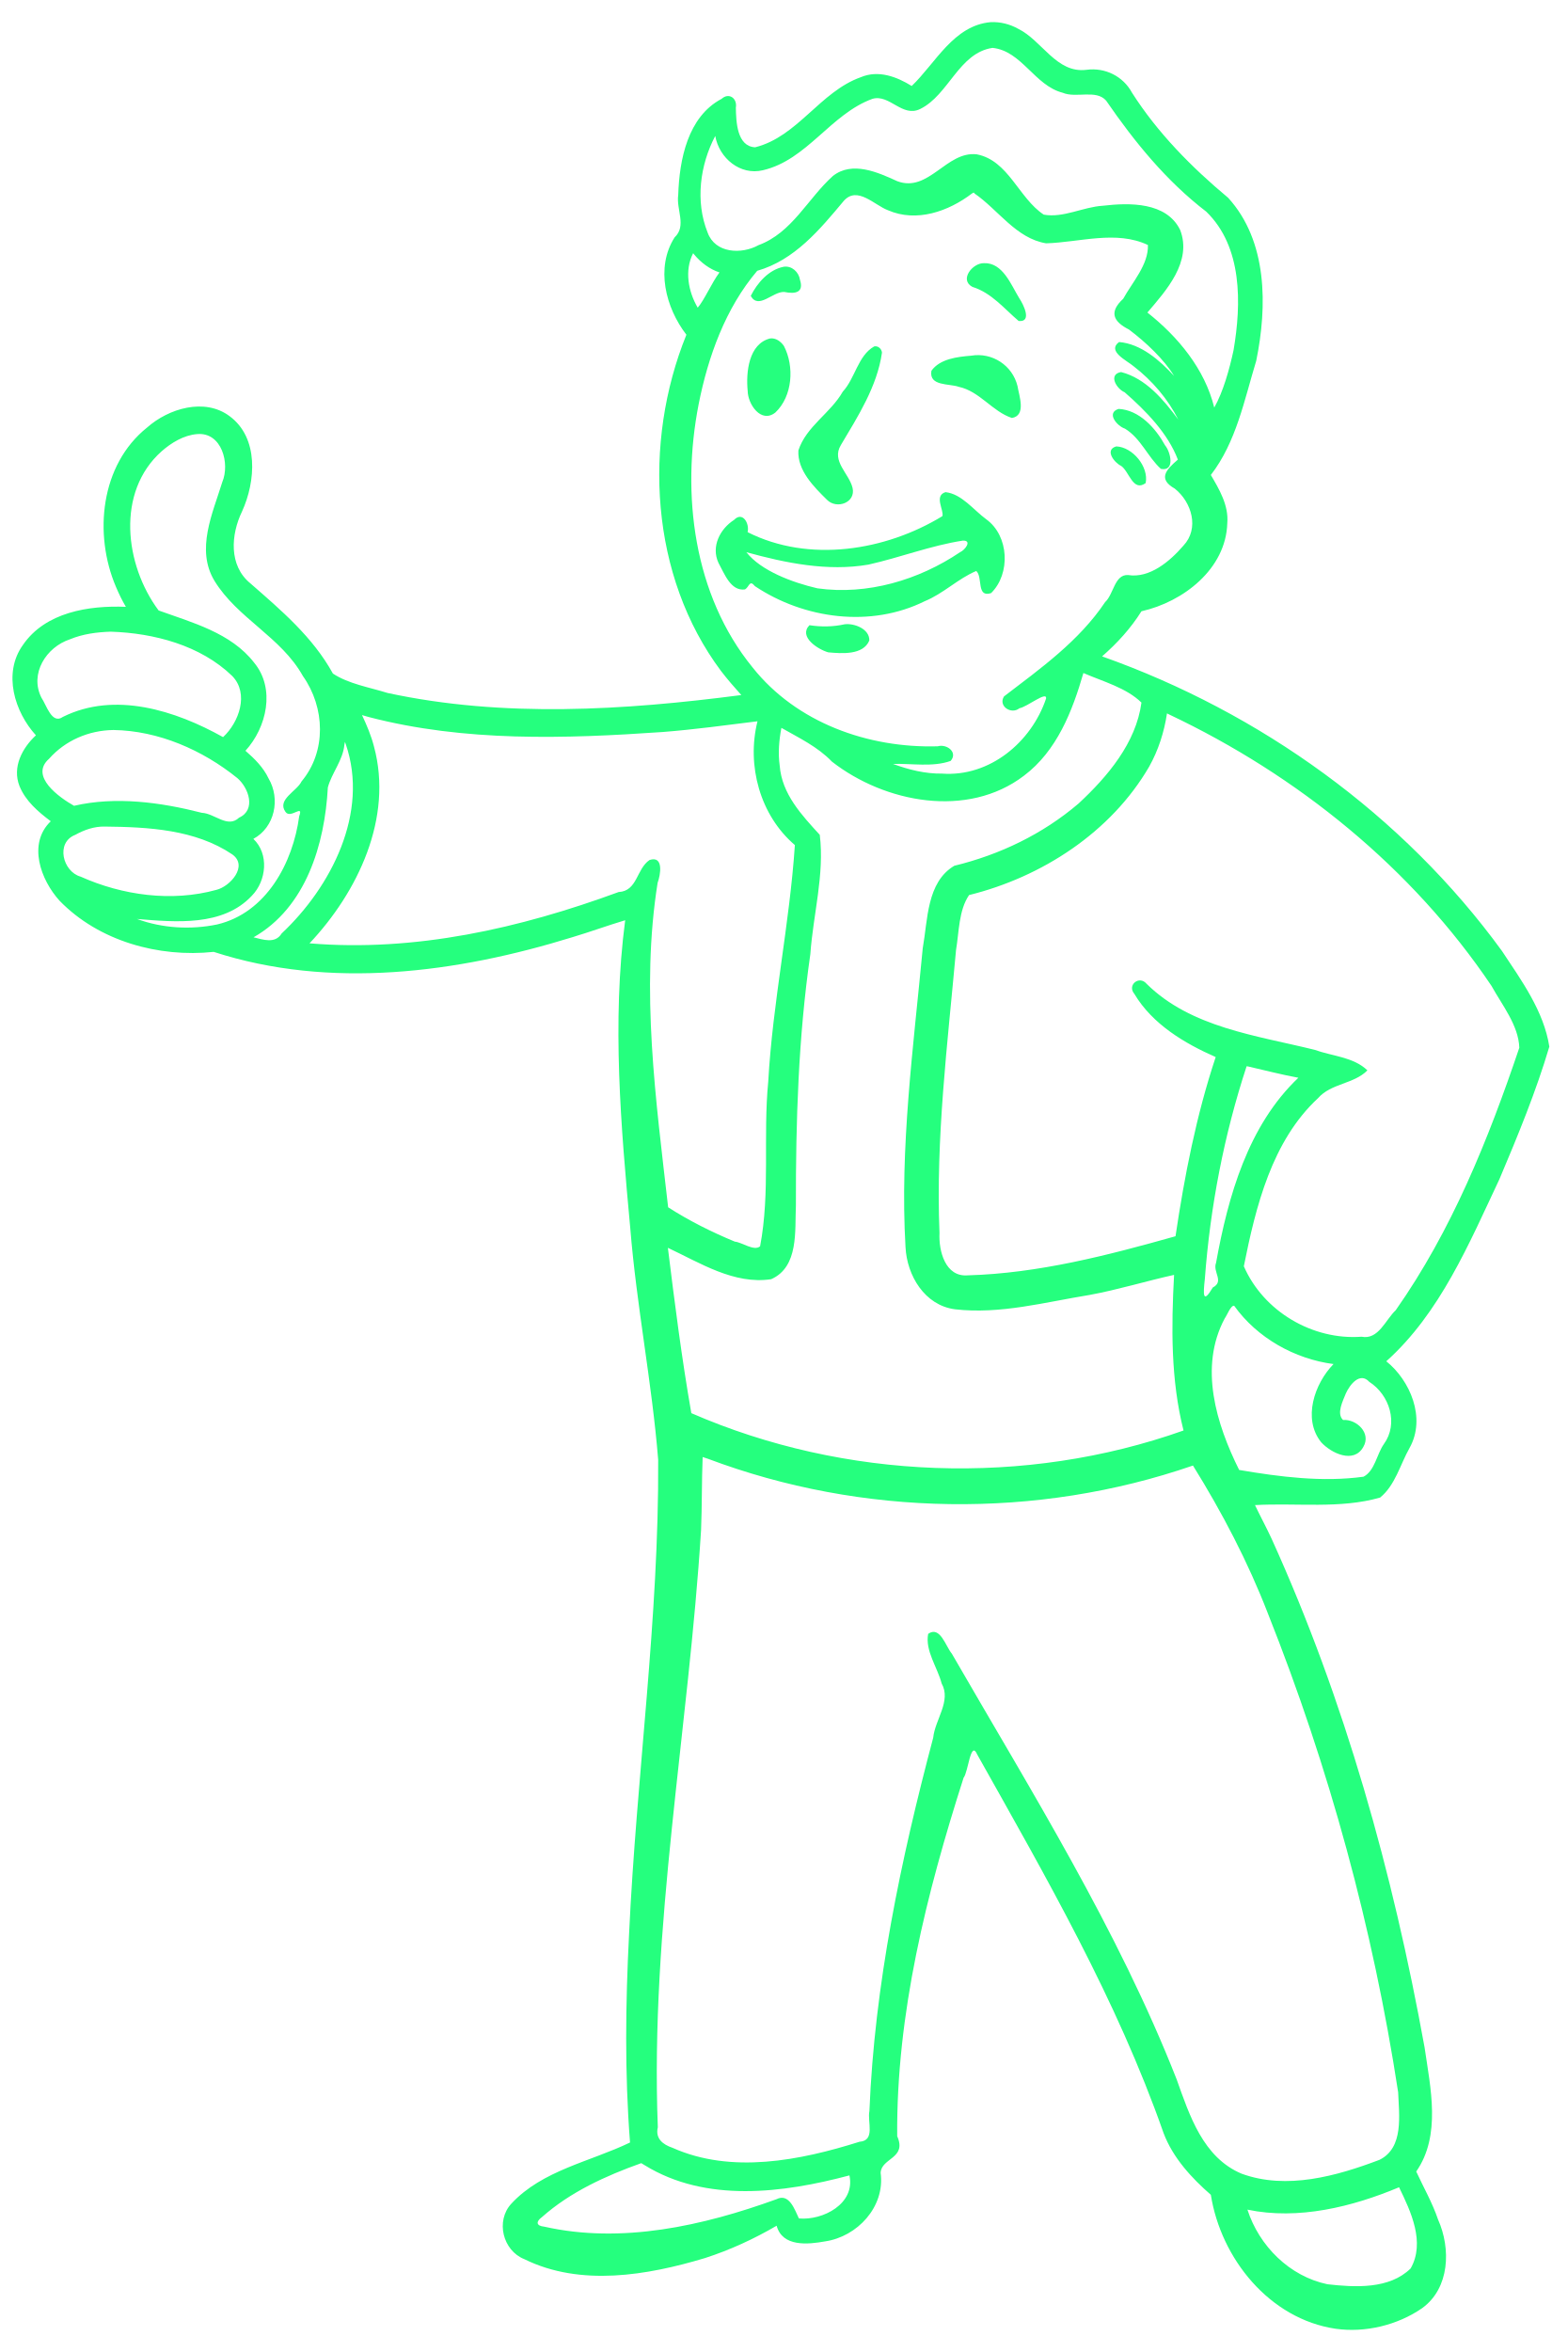
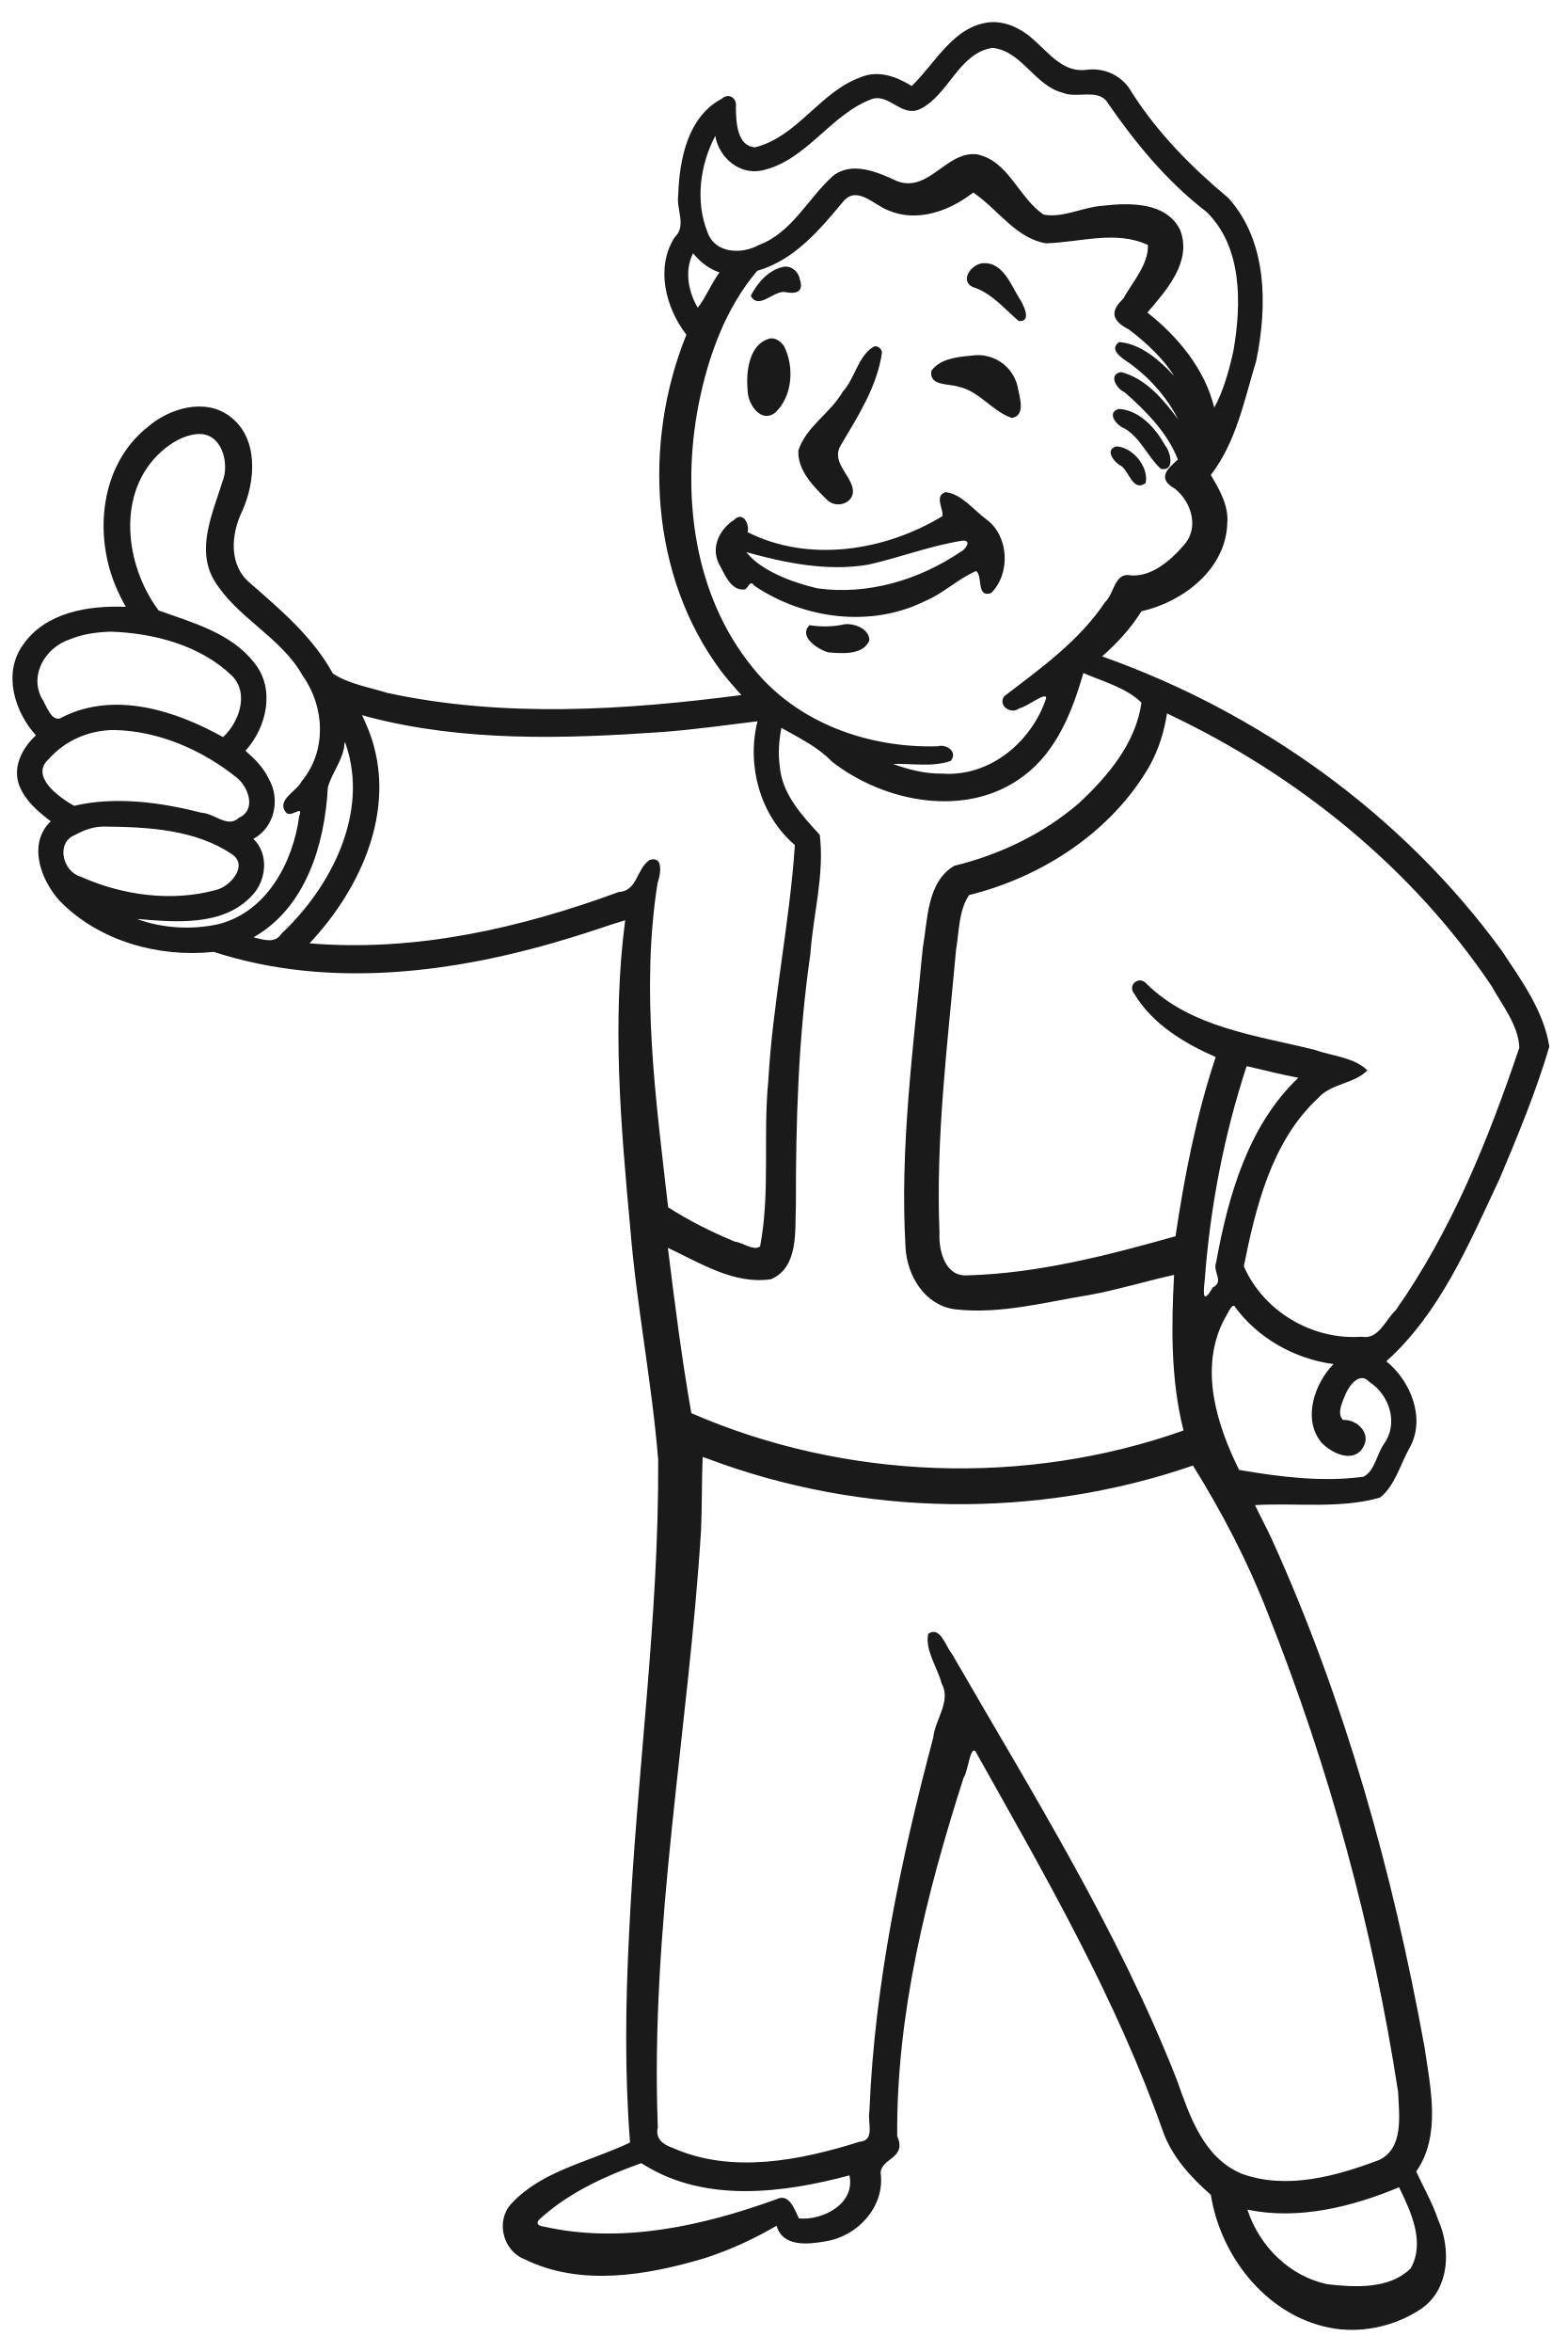
<svg xmlns="http://www.w3.org/2000/svg" width="62" height="93" viewBox="0 0 62 93" fill="none">
-   <path d="M39.178 0.876C37.712 1.007 37.002 2.495 36.057 3.4C35.467 3.034 34.74 2.758 34.045 3.052C32.432 3.625 31.546 5.404 29.865 5.824C29.141 5.789 29.113 4.808 29.102 4.257C29.166 3.893 28.833 3.643 28.539 3.908C27.198 4.615 26.869 6.311 26.823 7.708C26.739 8.29 27.166 8.931 26.68 9.386C25.916 10.584 26.323 12.168 27.146 13.236C25.414 17.508 25.714 22.779 28.511 26.526C28.767 26.859 29.038 27.172 29.318 27.483C24.701 28.085 19.909 28.388 15.33 27.401C14.611 27.177 13.782 27.041 13.166 26.633C12.374 25.191 11.117 24.128 9.897 23.062C9.041 22.361 9.131 21.136 9.572 20.224C10.116 19.033 10.243 17.315 9.081 16.456C8.093 15.717 6.668 16.151 5.818 16.904C3.97 18.38 3.697 21.118 4.585 23.203C4.698 23.471 4.835 23.755 4.979 23.995C3.509 23.934 1.793 24.206 0.906 25.503C0.102 26.624 0.579 28.154 1.421 29.075C0.877 29.579 0.476 30.334 0.771 31.083C1.013 31.677 1.515 32.104 2.008 32.473C1.08 33.362 1.614 34.799 2.356 35.616C3.901 37.21 6.274 37.871 8.452 37.638C13.054 39.135 18.082 38.465 22.627 37.061C23.331 36.852 24.022 36.597 24.725 36.387C24.196 40.424 24.553 44.523 24.926 48.56C25.174 51.627 25.783 54.657 26.03 57.718C26.066 63.989 25.169 70.218 24.879 76.475C24.738 79.22 24.703 81.974 24.917 84.716C23.337 85.478 21.447 85.813 20.222 87.136C19.594 87.815 19.883 88.99 20.737 89.329C22.956 90.424 25.601 89.971 27.878 89.287C28.868 88.968 29.817 88.531 30.715 88.007C30.944 88.854 31.958 88.748 32.634 88.626C33.907 88.439 35.01 87.256 34.828 85.917C34.853 85.32 35.878 85.355 35.483 84.467C35.445 79.624 36.644 74.867 38.109 70.293C38.292 70.079 38.387 68.769 38.649 69.377C41.374 74.233 44.171 79.073 46.017 84.342C46.388 85.325 47.13 86.124 47.887 86.784C48.286 89.307 50.207 91.694 52.821 92.081C53.998 92.248 55.272 91.938 56.244 91.267C57.34 90.472 57.386 88.908 56.873 87.762C56.65 87.102 56.301 86.496 56.01 85.864C57.004 84.434 56.572 82.555 56.34 80.955C55.089 74.055 53.19 67.236 50.292 60.847C50.083 60.396 49.848 59.962 49.633 59.513C51.271 59.419 52.999 59.67 54.581 59.215C55.176 58.736 55.378 57.904 55.745 57.255C56.414 56.065 55.759 54.571 54.826 53.826C56.956 51.918 58.102 49.167 59.301 46.624C60.028 44.908 60.753 43.147 61.274 41.385C61.057 39.982 60.17 38.765 59.401 37.603C55.487 32.225 49.842 28.171 43.586 25.954C44.18 25.436 44.719 24.847 45.143 24.17C46.79 23.802 48.487 22.501 48.538 20.683C48.598 19.979 48.212 19.335 47.887 18.781C48.893 17.48 49.212 15.811 49.682 14.267C50.125 12.11 50.134 9.536 48.573 7.822C47.127 6.616 45.784 5.257 44.77 3.667C44.417 3.013 43.705 2.661 42.968 2.76C41.78 2.912 41.208 1.593 40.263 1.136C39.936 0.953 39.555 0.857 39.178 0.876ZM39.253 1.893C40.41 2.013 40.918 3.383 42.026 3.667C42.56 3.894 43.35 3.524 43.746 3.979C44.871 5.614 46.126 7.157 47.706 8.369C49.142 9.759 49.098 12.01 48.786 13.844C48.622 14.61 48.368 15.509 48.022 16.115C47.647 14.589 46.588 13.313 45.378 12.358C46.131 11.477 47.153 10.344 46.675 9.095C46.132 7.983 44.675 8.012 43.618 8.135C42.83 8.183 42.055 8.627 41.279 8.487C40.286 7.832 39.886 6.342 38.627 6.102C37.429 5.966 36.728 7.632 35.485 7.164C34.721 6.815 33.709 6.354 32.94 6.958C31.945 7.852 31.324 9.206 29.997 9.694C29.324 10.066 28.282 10.021 27.985 9.194C27.489 7.96 27.686 6.516 28.287 5.376C28.441 6.251 29.273 6.949 30.174 6.731C31.922 6.323 32.855 4.506 34.504 3.908C35.185 3.711 35.685 4.666 36.399 4.306C37.521 3.752 37.922 2.09 39.253 1.893ZM38.542 7.651C39.481 8.298 40.187 9.427 41.371 9.621C42.7 9.583 44.144 9.094 45.399 9.688C45.425 10.461 44.788 11.151 44.421 11.814C43.852 12.339 44.023 12.712 44.649 13.03C45.321 13.534 46.043 14.22 46.433 14.864C45.862 14.242 45.122 13.596 44.258 13.524C43.764 13.887 44.57 14.256 44.834 14.483C45.565 15.046 46.182 15.766 46.6 16.591C46.019 15.805 45.313 14.959 44.336 14.711C43.812 14.805 44.16 15.379 44.478 15.511C45.327 16.252 46.191 17.138 46.583 18.173C46.119 18.572 45.778 18.935 46.462 19.321C47.131 19.854 47.444 20.897 46.8 21.578C46.273 22.189 45.469 22.877 44.61 22.737C44.076 22.712 44.045 23.497 43.707 23.807C42.678 25.345 41.156 26.429 39.708 27.536C39.463 27.92 39.998 28.267 40.316 28.005C40.63 27.949 41.413 27.305 41.371 27.621C40.79 29.346 39.141 30.726 37.259 30.589C36.593 30.599 35.935 30.434 35.315 30.206C36.063 30.184 36.89 30.34 37.596 30.088C37.895 29.747 37.447 29.405 37.085 29.509C34.332 29.59 31.497 28.575 29.763 26.39C27.429 23.531 26.935 19.542 27.63 15.986C28.003 14.102 28.692 12.185 29.947 10.708C31.427 10.284 32.424 9.076 33.374 7.939C33.909 7.343 34.584 8.115 35.119 8.313C36.246 8.806 37.514 8.359 38.441 7.65C38.475 7.641 38.512 7.581 38.542 7.651ZM27.452 10.061C27.717 10.382 28.061 10.641 28.454 10.772C28.141 11.192 27.863 11.853 27.594 12.166C27.22 11.531 27.062 10.692 27.413 10.012L27.452 10.061ZM38.912 10.406C38.463 10.396 37.926 11.067 38.46 11.345C39.216 11.578 39.723 12.215 40.287 12.692C40.829 12.748 40.478 12.038 40.31 11.791C39.988 11.269 39.659 10.374 38.912 10.406ZM30.992 10.548C30.403 10.665 29.949 11.186 29.691 11.7C29.999 12.255 30.563 11.521 31.017 11.544C31.465 11.637 31.796 11.561 31.639 11.067C31.593 10.758 31.317 10.498 30.992 10.548ZM30.459 13.382C29.608 13.592 29.497 14.723 29.57 15.457C29.575 15.98 30.098 16.76 30.665 16.311C31.348 15.666 31.423 14.488 31.003 13.68C30.88 13.502 30.684 13.355 30.459 13.382ZM34.572 13.698C33.928 14.062 33.822 14.957 33.331 15.486C32.847 16.339 31.886 16.857 31.575 17.811C31.531 18.601 32.187 19.25 32.709 19.765C33.09 20.148 33.852 19.878 33.718 19.293C33.582 18.718 32.868 18.235 33.256 17.597C33.933 16.459 34.692 15.275 34.881 13.943C34.867 13.793 34.728 13.663 34.572 13.698ZM38.407 14.064C37.862 14.109 37.174 14.187 36.836 14.661C36.729 15.278 37.545 15.161 37.913 15.294C38.744 15.468 39.248 16.275 40.021 16.527C40.597 16.427 40.303 15.648 40.241 15.265C40.042 14.449 39.241 13.923 38.407 14.064ZM44.24 16.168C43.735 16.326 44.178 16.848 44.492 16.95C45.123 17.337 45.39 18.066 45.911 18.539C46.481 18.656 46.298 17.869 46.078 17.611C45.705 16.931 45.063 16.213 44.24 16.168ZM7.802 17.164C8.771 17.084 9.102 18.328 8.79 19.065C8.409 20.299 7.736 21.732 8.481 22.965C9.39 24.452 11.116 25.184 11.978 26.729C12.86 27.975 12.917 29.715 11.925 30.899C11.742 31.286 10.943 31.614 11.289 32.1C11.488 32.4 12.017 31.764 11.833 32.274C11.586 34.118 10.531 36.097 8.587 36.554C7.552 36.769 6.423 36.707 5.417 36.337C6.946 36.463 8.814 36.642 9.959 35.42C10.542 34.825 10.646 33.761 10.02 33.17C10.869 32.713 11.099 31.589 10.62 30.778C10.417 30.345 10.065 29.996 9.707 29.686C10.55 28.762 10.903 27.229 10.048 26.199C9.137 25.021 7.584 24.612 6.273 24.138C4.929 22.334 4.585 19.455 6.39 17.846C6.768 17.514 7.263 17.205 7.802 17.164ZM44.148 17.651C43.668 17.784 44.072 18.299 44.34 18.422C44.66 18.641 44.806 19.467 45.31 19.101C45.438 18.453 44.795 17.678 44.148 17.651ZM37.394 19.46C36.925 19.602 37.343 20.182 37.27 20.409C35.012 21.785 31.99 22.265 29.567 21.042C29.65 20.7 29.37 20.205 29.03 20.558C28.474 20.915 28.116 21.612 28.415 22.257C28.645 22.668 28.895 23.387 29.464 23.306C29.639 23.202 29.636 22.907 29.858 23.178C31.808 24.478 34.439 24.83 36.572 23.772C37.304 23.475 37.901 22.872 38.61 22.577C38.878 22.817 38.606 23.644 39.196 23.452C39.974 22.69 39.912 21.183 39.001 20.53C38.503 20.166 38.035 19.53 37.394 19.46ZM38.08 21.376C38.46 21.364 38.164 21.751 37.97 21.834C36.335 22.936 34.303 23.54 32.329 23.263C31.334 23.033 30.095 22.568 29.517 21.834C31.069 22.263 32.733 22.603 34.342 22.326C35.593 22.047 36.811 21.571 38.08 21.376ZM33.402 24.685C32.942 24.787 32.472 24.792 32.012 24.721C31.567 25.18 32.351 25.679 32.755 25.794C33.284 25.842 34.14 25.912 34.38 25.325C34.395 24.868 33.784 24.635 33.402 24.685ZM4.379 24.977C6.09 25.032 7.929 25.515 9.184 26.729C9.859 27.422 9.455 28.561 8.822 29.146C6.939 28.094 4.544 27.325 2.488 28.346C2.048 28.66 1.839 27.877 1.638 27.586C1.16 26.637 1.828 25.587 2.765 25.279C3.273 25.067 3.83 24.995 4.379 24.977ZM42.847 26.612C43.619 26.947 44.546 27.195 45.143 27.781C44.929 29.378 43.801 30.708 42.658 31.77C41.242 32.981 39.537 33.797 37.742 34.233C36.644 34.884 36.694 36.383 36.493 37.494C36.123 41.42 35.582 45.367 35.812 49.314C35.869 50.44 36.572 51.617 37.771 51.771C39.557 51.977 41.337 51.487 43.092 51.203C44.206 51 45.377 50.641 46.433 50.41C46.322 52.466 46.3 54.558 46.807 56.563C40.552 58.785 33.404 58.518 27.341 55.877C26.962 53.713 26.682 51.516 26.414 49.34C27.685 49.935 29.034 50.803 30.498 50.581C31.601 50.094 31.431 48.652 31.477 47.662C31.471 44.342 31.573 41.018 32.048 37.727C32.159 36.161 32.613 34.579 32.421 33.01C31.711 32.234 30.921 31.397 30.836 30.273C30.767 29.777 30.81 29.27 30.903 28.78C31.604 29.18 32.336 29.525 32.904 30.117C34.998 31.747 38.263 32.373 40.493 30.675C41.804 29.69 42.414 28.109 42.847 26.612ZM46.245 28.254C51.321 30.659 55.849 34.32 58.988 38.985C59.405 39.741 60.056 40.541 60.087 41.427C58.866 45.048 57.411 48.661 55.199 51.807C54.792 52.188 54.517 52.986 53.848 52.855C51.912 52.998 49.972 51.858 49.192 50.069C49.664 47.709 50.301 45.117 52.124 43.425C52.645 42.83 53.545 42.868 54.079 42.323C53.534 41.794 52.68 41.761 51.989 41.51C49.692 40.942 47.101 40.634 45.346 38.9C45.059 38.556 44.564 38.948 44.862 39.298C45.578 40.504 46.86 41.261 48.079 41.797C47.313 44.098 46.844 46.504 46.49 48.882C43.821 49.634 41.066 50.35 38.272 50.428C37.38 50.502 37.12 49.455 37.156 48.757C37.002 45.016 37.474 41.283 37.81 37.564C37.931 36.849 37.913 36.001 38.325 35.392C41.204 34.68 43.94 32.91 45.449 30.312C45.813 29.662 46.042 28.945 46.153 28.208L46.245 28.254ZM14.591 28.354C18.367 29.338 22.341 29.213 26.211 28.944C27.466 28.846 28.718 28.674 29.958 28.52C29.52 30.265 30.058 32.238 31.436 33.415C31.228 36.542 30.558 39.628 30.383 42.767C30.172 44.929 30.468 47.148 30.061 49.28C29.822 49.485 29.347 49.12 29.062 49.095C28.151 48.719 27.239 48.263 26.424 47.737C25.941 43.5 25.331 39.157 26.008 34.907C26.124 34.594 26.258 33.82 25.689 34.005C25.164 34.36 25.215 35.233 24.466 35.272C20.563 36.707 16.422 37.649 12.241 37.3C14.15 35.274 15.555 32.344 14.79 29.516C14.679 29.084 14.505 28.675 14.317 28.275C14.409 28.301 14.5 28.327 14.591 28.354ZM4.489 28.865C6.27 28.893 8.01 29.655 9.387 30.767C9.833 31.148 10.14 32.022 9.455 32.331C9.002 32.763 8.492 32.163 7.983 32.139C6.351 31.722 4.575 31.48 2.928 31.862C2.347 31.534 1.153 30.693 1.94 30.003C2.584 29.275 3.513 28.878 4.489 28.865ZM13.674 29.423C14.606 32.133 13.101 35.066 11.139 36.91C10.883 37.331 10.401 37.151 10.027 37.062C12.1 35.886 12.844 33.385 12.966 31.137C13.117 30.565 13.562 30.067 13.621 29.445L13.642 29.335L13.674 29.423ZM4.144 32.683C5.859 32.701 7.726 32.797 9.188 33.785C9.828 34.243 9.096 35.056 8.559 35.185C6.791 35.675 4.835 35.401 3.188 34.663C2.481 34.466 2.189 33.314 2.978 33.01C3.335 32.812 3.727 32.674 4.144 32.683ZM49.366 42.17C50.025 42.32 50.692 42.496 51.349 42.615C49.358 44.506 48.57 47.301 48.093 49.934C47.952 50.297 48.43 50.667 47.965 50.908C47.56 51.59 47.583 51.176 47.649 50.581C47.862 47.721 48.41 44.874 49.302 42.16L49.366 42.17ZM48.811 51.633C49.718 52.901 51.202 53.736 52.739 53.936C51.985 54.71 51.506 56.104 52.252 57.029C52.646 57.46 53.542 57.894 53.919 57.21C54.24 56.663 53.649 56.109 53.116 56.147C52.846 55.893 53.11 55.394 53.226 55.099C53.38 54.755 53.782 54.232 54.154 54.64C54.955 55.154 55.32 56.288 54.73 57.1C54.448 57.502 54.372 58.159 53.926 58.39C52.304 58.614 50.617 58.397 49.007 58.123C48.106 56.314 47.406 54.062 48.435 52.134C48.53 52.005 48.68 51.598 48.811 51.633ZM27.992 57.679C34.095 59.978 41.008 60.077 47.18 57.949C48.333 59.805 49.352 61.75 50.145 63.801C52.567 69.889 54.303 76.255 55.295 82.729C55.329 83.627 55.529 84.924 54.556 85.402C52.866 86.043 50.881 86.601 49.103 85.949C47.58 85.31 47.043 83.643 46.536 82.222C44.209 76.301 40.816 70.883 37.643 65.386C37.404 65.108 37.182 64.268 36.708 64.604C36.579 65.27 37.076 65.928 37.241 66.566C37.63 67.258 36.98 67.991 36.907 68.71C35.626 73.535 34.587 78.469 34.384 83.475C34.296 83.901 34.632 84.642 33.992 84.687C31.639 85.429 28.926 85.968 26.595 84.925C26.212 84.796 25.91 84.558 26.016 84.115C25.708 76.201 27.233 68.378 27.726 60.505C27.766 59.541 27.75 58.576 27.789 57.612L27.897 57.648L27.992 57.679ZM25.497 85.615C27.923 87.11 30.972 86.716 33.594 86.017C33.836 87.135 32.547 87.806 31.596 87.719C31.434 87.387 31.215 86.699 30.708 86.959C27.801 88.013 24.582 88.735 21.519 88.043C21.215 88.013 21.177 87.853 21.434 87.666C22.543 86.678 23.962 86.03 25.361 85.533L25.459 85.592L25.497 85.615ZM55.331 86.486C55.798 87.444 56.375 88.667 55.789 89.696C54.947 90.525 53.584 90.444 52.498 90.321C50.998 90.007 49.8 88.809 49.334 87.371C51.349 87.794 53.497 87.256 55.331 86.486Z" fill="#25FF7E" />
+   <path d="M39.178 0.876C37.712 1.007 37.002 2.495 36.057 3.4C35.467 3.034 34.74 2.758 34.045 3.052C32.432 3.625 31.546 5.404 29.865 5.824C29.141 5.789 29.113 4.808 29.102 4.257C29.166 3.893 28.833 3.643 28.539 3.908C27.198 4.615 26.869 6.311 26.823 7.708C26.739 8.29 27.166 8.931 26.68 9.386C25.916 10.584 26.323 12.168 27.146 13.236C25.414 17.508 25.714 22.779 28.511 26.526C28.767 26.859 29.038 27.172 29.318 27.483C24.701 28.085 19.909 28.388 15.33 27.401C14.611 27.177 13.782 27.041 13.166 26.633C12.374 25.191 11.117 24.128 9.897 23.062C9.041 22.361 9.131 21.136 9.572 20.224C10.116 19.033 10.243 17.315 9.081 16.456C8.093 15.717 6.668 16.151 5.818 16.904C3.97 18.38 3.697 21.118 4.585 23.203C4.698 23.471 4.835 23.755 4.979 23.995C3.509 23.934 1.793 24.206 0.906 25.503C0.102 26.624 0.579 28.154 1.421 29.075C0.877 29.579 0.476 30.334 0.771 31.083C1.013 31.677 1.515 32.104 2.008 32.473C1.08 33.362 1.614 34.799 2.356 35.616C3.901 37.21 6.274 37.871 8.452 37.638C13.054 39.135 18.082 38.465 22.627 37.061C23.331 36.852 24.022 36.597 24.725 36.387C24.196 40.424 24.553 44.523 24.926 48.56C25.174 51.627 25.783 54.657 26.03 57.718C26.066 63.989 25.169 70.218 24.879 76.475C24.738 79.22 24.703 81.974 24.917 84.716C23.337 85.478 21.447 85.813 20.222 87.136C19.594 87.815 19.883 88.99 20.737 89.329C22.956 90.424 25.601 89.971 27.878 89.287C28.868 88.968 29.817 88.531 30.715 88.007C30.944 88.854 31.958 88.748 32.634 88.626C33.907 88.439 35.01 87.256 34.828 85.917C34.853 85.32 35.878 85.355 35.483 84.467C35.445 79.624 36.644 74.867 38.109 70.293C38.292 70.079 38.387 68.769 38.649 69.377C41.374 74.233 44.171 79.073 46.017 84.342C46.388 85.325 47.13 86.124 47.887 86.784C48.286 89.307 50.207 91.694 52.821 92.081C53.998 92.248 55.272 91.938 56.244 91.267C57.34 90.472 57.386 88.908 56.873 87.762C56.65 87.102 56.301 86.496 56.01 85.864C57.004 84.434 56.572 82.555 56.34 80.955C55.089 74.055 53.19 67.236 50.292 60.847C50.083 60.396 49.848 59.962 49.633 59.513C51.271 59.419 52.999 59.67 54.581 59.215C55.176 58.736 55.378 57.904 55.745 57.255C56.414 56.065 55.759 54.571 54.826 53.826C56.956 51.918 58.102 49.167 59.301 46.624C60.028 44.908 60.753 43.147 61.274 41.385C61.057 39.982 60.17 38.765 59.401 37.603C55.487 32.225 49.842 28.171 43.586 25.954C44.18 25.436 44.719 24.847 45.143 24.17C46.79 23.802 48.487 22.501 48.538 20.683C48.598 19.979 48.212 19.335 47.887 18.781C48.893 17.48 49.212 15.811 49.682 14.267C50.125 12.11 50.134 9.536 48.573 7.822C47.127 6.616 45.784 5.257 44.77 3.667C44.417 3.013 43.705 2.661 42.968 2.76C41.78 2.912 41.208 1.593 40.263 1.136C39.936 0.953 39.555 0.857 39.178 0.876ZM39.253 1.893C40.41 2.013 40.918 3.383 42.026 3.667C42.56 3.894 43.35 3.524 43.746 3.979C44.871 5.614 46.126 7.157 47.706 8.369C49.142 9.759 49.098 12.01 48.786 13.844C48.622 14.61 48.368 15.509 48.022 16.115C47.647 14.589 46.588 13.313 45.378 12.358C46.131 11.477 47.153 10.344 46.675 9.095C46.132 7.983 44.675 8.012 43.618 8.135C42.83 8.183 42.055 8.627 41.279 8.487C40.286 7.832 39.886 6.342 38.627 6.102C37.429 5.966 36.728 7.632 35.485 7.164C34.721 6.815 33.709 6.354 32.94 6.958C31.945 7.852 31.324 9.206 29.997 9.694C29.324 10.066 28.282 10.021 27.985 9.194C27.489 7.96 27.686 6.516 28.287 5.376C28.441 6.251 29.273 6.949 30.174 6.731C31.922 6.323 32.855 4.506 34.504 3.908C35.185 3.711 35.685 4.666 36.399 4.306C37.521 3.752 37.922 2.09 39.253 1.893ZM38.542 7.651C39.481 8.298 40.187 9.427 41.371 9.621C42.7 9.583 44.144 9.094 45.399 9.688C45.425 10.461 44.788 11.151 44.421 11.814C43.852 12.339 44.023 12.712 44.649 13.03C45.321 13.534 46.043 14.22 46.433 14.864C45.862 14.242 45.122 13.596 44.258 13.524C43.764 13.887 44.57 14.256 44.834 14.483C45.565 15.046 46.182 15.766 46.6 16.591C46.019 15.805 45.313 14.959 44.336 14.711C43.812 14.805 44.16 15.379 44.478 15.511C45.327 16.252 46.191 17.138 46.583 18.173C46.119 18.572 45.778 18.935 46.462 19.321C47.131 19.854 47.444 20.897 46.8 21.578C46.273 22.189 45.469 22.877 44.61 22.737C44.076 22.712 44.045 23.497 43.707 23.807C42.678 25.345 41.156 26.429 39.708 27.536C39.463 27.92 39.998 28.267 40.316 28.005C40.63 27.949 41.413 27.305 41.371 27.621C40.79 29.346 39.141 30.726 37.259 30.589C36.593 30.599 35.935 30.434 35.315 30.206C36.063 30.184 36.89 30.34 37.596 30.088C37.895 29.747 37.447 29.405 37.085 29.509C34.332 29.59 31.497 28.575 29.763 26.39C27.429 23.531 26.935 19.542 27.63 15.986C28.003 14.102 28.692 12.185 29.947 10.708C31.427 10.284 32.424 9.076 33.374 7.939C33.909 7.343 34.584 8.115 35.119 8.313C36.246 8.806 37.514 8.359 38.441 7.65C38.475 7.641 38.512 7.581 38.542 7.651ZM27.452 10.061C27.717 10.382 28.061 10.641 28.454 10.772C28.141 11.192 27.863 11.853 27.594 12.166C27.22 11.531 27.062 10.692 27.413 10.012L27.452 10.061ZM38.912 10.406C38.463 10.396 37.926 11.067 38.46 11.345C39.216 11.578 39.723 12.215 40.287 12.692C40.829 12.748 40.478 12.038 40.31 11.791C39.988 11.269 39.659 10.374 38.912 10.406ZM30.992 10.548C30.403 10.665 29.949 11.186 29.691 11.7C29.999 12.255 30.563 11.521 31.017 11.544C31.465 11.637 31.796 11.561 31.639 11.067C31.593 10.758 31.317 10.498 30.992 10.548ZM30.459 13.382C29.608 13.592 29.497 14.723 29.57 15.457C29.575 15.98 30.098 16.76 30.665 16.311C31.348 15.666 31.423 14.488 31.003 13.68C30.88 13.502 30.684 13.355 30.459 13.382ZM34.572 13.698C33.928 14.062 33.822 14.957 33.331 15.486C32.847 16.339 31.886 16.857 31.575 17.811C31.531 18.601 32.187 19.25 32.709 19.765C33.09 20.148 33.852 19.878 33.718 19.293C33.582 18.718 32.868 18.235 33.256 17.597C33.933 16.459 34.692 15.275 34.881 13.943C34.867 13.793 34.728 13.663 34.572 13.698ZM38.407 14.064C37.862 14.109 37.174 14.187 36.836 14.661C36.729 15.278 37.545 15.161 37.913 15.294C38.744 15.468 39.248 16.275 40.021 16.527C40.597 16.427 40.303 15.648 40.241 15.265C40.042 14.449 39.241 13.923 38.407 14.064ZM44.24 16.168C43.735 16.326 44.178 16.848 44.492 16.95C45.123 17.337 45.39 18.066 45.911 18.539C46.481 18.656 46.298 17.869 46.078 17.611C45.705 16.931 45.063 16.213 44.24 16.168ZM7.802 17.164C8.771 17.084 9.102 18.328 8.79 19.065C8.409 20.299 7.736 21.732 8.481 22.965C9.39 24.452 11.116 25.184 11.978 26.729C12.86 27.975 12.917 29.715 11.925 30.899C11.742 31.286 10.943 31.614 11.289 32.1C11.488 32.4 12.017 31.764 11.833 32.274C11.586 34.118 10.531 36.097 8.587 36.554C7.552 36.769 6.423 36.707 5.417 36.337C6.946 36.463 8.814 36.642 9.959 35.42C10.542 34.825 10.646 33.761 10.02 33.17C10.869 32.713 11.099 31.589 10.62 30.778C10.417 30.345 10.065 29.996 9.707 29.686C10.55 28.762 10.903 27.229 10.048 26.199C9.137 25.021 7.584 24.612 6.273 24.138C4.929 22.334 4.585 19.455 6.39 17.846C6.768 17.514 7.263 17.205 7.802 17.164ZM44.148 17.651C43.668 17.784 44.072 18.299 44.34 18.422C44.66 18.641 44.806 19.467 45.31 19.101C45.438 18.453 44.795 17.678 44.148 17.651ZM37.394 19.46C36.925 19.602 37.343 20.182 37.27 20.409C35.012 21.785 31.99 22.265 29.567 21.042C29.65 20.7 29.37 20.205 29.03 20.558C28.474 20.915 28.116 21.612 28.415 22.257C28.645 22.668 28.895 23.387 29.464 23.306C29.639 23.202 29.636 22.907 29.858 23.178C31.808 24.478 34.439 24.83 36.572 23.772C37.304 23.475 37.901 22.872 38.61 22.577C38.878 22.817 38.606 23.644 39.196 23.452C39.974 22.69 39.912 21.183 39.001 20.53C38.503 20.166 38.035 19.53 37.394 19.46ZM38.08 21.376C38.46 21.364 38.164 21.751 37.97 21.834C36.335 22.936 34.303 23.54 32.329 23.263C31.334 23.033 30.095 22.568 29.517 21.834C31.069 22.263 32.733 22.603 34.342 22.326C35.593 22.047 36.811 21.571 38.08 21.376ZM33.402 24.685C32.942 24.787 32.472 24.792 32.012 24.721C31.567 25.18 32.351 25.679 32.755 25.794C33.284 25.842 34.14 25.912 34.38 25.325C34.395 24.868 33.784 24.635 33.402 24.685ZM4.379 24.977C6.09 25.032 7.929 25.515 9.184 26.729C9.859 27.422 9.455 28.561 8.822 29.146C6.939 28.094 4.544 27.325 2.488 28.346C2.048 28.66 1.839 27.877 1.638 27.586C1.16 26.637 1.828 25.587 2.765 25.279C3.273 25.067 3.83 24.995 4.379 24.977ZM42.847 26.612C43.619 26.947 44.546 27.195 45.143 27.781C44.929 29.378 43.801 30.708 42.658 31.77C41.242 32.981 39.537 33.797 37.742 34.233C36.644 34.884 36.694 36.383 36.493 37.494C36.123 41.42 35.582 45.367 35.812 49.314C35.869 50.44 36.572 51.617 37.771 51.771C39.557 51.977 41.337 51.487 43.092 51.203C44.206 51 45.377 50.641 46.433 50.41C46.322 52.466 46.3 54.558 46.807 56.563C40.552 58.785 33.404 58.518 27.341 55.877C26.962 53.713 26.682 51.516 26.414 49.34C27.685 49.935 29.034 50.803 30.498 50.581C31.601 50.094 31.431 48.652 31.477 47.662C31.471 44.342 31.573 41.018 32.048 37.727C32.159 36.161 32.613 34.579 32.421 33.01C31.711 32.234 30.921 31.397 30.836 30.273C30.767 29.777 30.81 29.27 30.903 28.78C31.604 29.18 32.336 29.525 32.904 30.117C34.998 31.747 38.263 32.373 40.493 30.675C41.804 29.69 42.414 28.109 42.847 26.612ZM46.245 28.254C51.321 30.659 55.849 34.32 58.988 38.985C59.405 39.741 60.056 40.541 60.087 41.427C58.866 45.048 57.411 48.661 55.199 51.807C54.792 52.188 54.517 52.986 53.848 52.855C51.912 52.998 49.972 51.858 49.192 50.069C49.664 47.709 50.301 45.117 52.124 43.425C52.645 42.83 53.545 42.868 54.079 42.323C53.534 41.794 52.68 41.761 51.989 41.51C49.692 40.942 47.101 40.634 45.346 38.9C45.059 38.556 44.564 38.948 44.862 39.298C45.578 40.504 46.86 41.261 48.079 41.797C47.313 44.098 46.844 46.504 46.49 48.882C43.821 49.634 41.066 50.35 38.272 50.428C37.38 50.502 37.12 49.455 37.156 48.757C37.002 45.016 37.474 41.283 37.81 37.564C37.931 36.849 37.913 36.001 38.325 35.392C41.204 34.68 43.94 32.91 45.449 30.312C45.813 29.662 46.042 28.945 46.153 28.208L46.245 28.254ZM14.591 28.354C18.367 29.338 22.341 29.213 26.211 28.944C27.466 28.846 28.718 28.674 29.958 28.52C29.52 30.265 30.058 32.238 31.436 33.415C31.228 36.542 30.558 39.628 30.383 42.767C30.172 44.929 30.468 47.148 30.061 49.28C29.822 49.485 29.347 49.12 29.062 49.095C28.151 48.719 27.239 48.263 26.424 47.737C25.941 43.5 25.331 39.157 26.008 34.907C26.124 34.594 26.258 33.82 25.689 34.005C25.164 34.36 25.215 35.233 24.466 35.272C20.563 36.707 16.422 37.649 12.241 37.3C14.15 35.274 15.555 32.344 14.79 29.516C14.679 29.084 14.505 28.675 14.317 28.275C14.409 28.301 14.5 28.327 14.591 28.354ZM4.489 28.865C6.27 28.893 8.01 29.655 9.387 30.767C9.833 31.148 10.14 32.022 9.455 32.331C9.002 32.763 8.492 32.163 7.983 32.139C6.351 31.722 4.575 31.48 2.928 31.862C2.347 31.534 1.153 30.693 1.94 30.003C2.584 29.275 3.513 28.878 4.489 28.865ZM13.674 29.423C14.606 32.133 13.101 35.066 11.139 36.91C10.883 37.331 10.401 37.151 10.027 37.062C12.1 35.886 12.844 33.385 12.966 31.137C13.117 30.565 13.562 30.067 13.621 29.445L13.642 29.335L13.674 29.423ZM4.144 32.683C5.859 32.701 7.726 32.797 9.188 33.785C9.828 34.243 9.096 35.056 8.559 35.185C6.791 35.675 4.835 35.401 3.188 34.663C2.481 34.466 2.189 33.314 2.978 33.01C3.335 32.812 3.727 32.674 4.144 32.683ZM49.366 42.17C50.025 42.32 50.692 42.496 51.349 42.615C49.358 44.506 48.57 47.301 48.093 49.934C47.952 50.297 48.43 50.667 47.965 50.908C47.56 51.59 47.583 51.176 47.649 50.581C47.862 47.721 48.41 44.874 49.302 42.16L49.366 42.17ZM48.811 51.633C49.718 52.901 51.202 53.736 52.739 53.936C51.985 54.71 51.506 56.104 52.252 57.029C52.646 57.46 53.542 57.894 53.919 57.21C54.24 56.663 53.649 56.109 53.116 56.147C52.846 55.893 53.11 55.394 53.226 55.099C53.38 54.755 53.782 54.232 54.154 54.64C54.955 55.154 55.32 56.288 54.73 57.1C54.448 57.502 54.372 58.159 53.926 58.39C52.304 58.614 50.617 58.397 49.007 58.123C48.106 56.314 47.406 54.062 48.435 52.134C48.53 52.005 48.68 51.598 48.811 51.633ZM27.992 57.679C34.095 59.978 41.008 60.077 47.18 57.949C48.333 59.805 49.352 61.75 50.145 63.801C52.567 69.889 54.303 76.255 55.295 82.729C55.329 83.627 55.529 84.924 54.556 85.402C52.866 86.043 50.881 86.601 49.103 85.949C47.58 85.31 47.043 83.643 46.536 82.222C44.209 76.301 40.816 70.883 37.643 65.386C37.404 65.108 37.182 64.268 36.708 64.604C36.579 65.27 37.076 65.928 37.241 66.566C37.63 67.258 36.98 67.991 36.907 68.71C35.626 73.535 34.587 78.469 34.384 83.475C34.296 83.901 34.632 84.642 33.992 84.687C31.639 85.429 28.926 85.968 26.595 84.925C26.212 84.796 25.91 84.558 26.016 84.115C25.708 76.201 27.233 68.378 27.726 60.505C27.766 59.541 27.75 58.576 27.789 57.612L27.897 57.648L27.992 57.679ZM25.497 85.615C27.923 87.11 30.972 86.716 33.594 86.017C33.836 87.135 32.547 87.806 31.596 87.719C31.434 87.387 31.215 86.699 30.708 86.959C27.801 88.013 24.582 88.735 21.519 88.043C21.215 88.013 21.177 87.853 21.434 87.666C22.543 86.678 23.962 86.03 25.361 85.533L25.459 85.592L25.497 85.615ZM55.331 86.486C55.798 87.444 56.375 88.667 55.789 89.696C54.947 90.525 53.584 90.444 52.498 90.321C50.998 90.007 49.8 88.809 49.334 87.371C51.349 87.794 53.497 87.256 55.331 86.486Z" fill="#1a1a1a" />
</svg>
